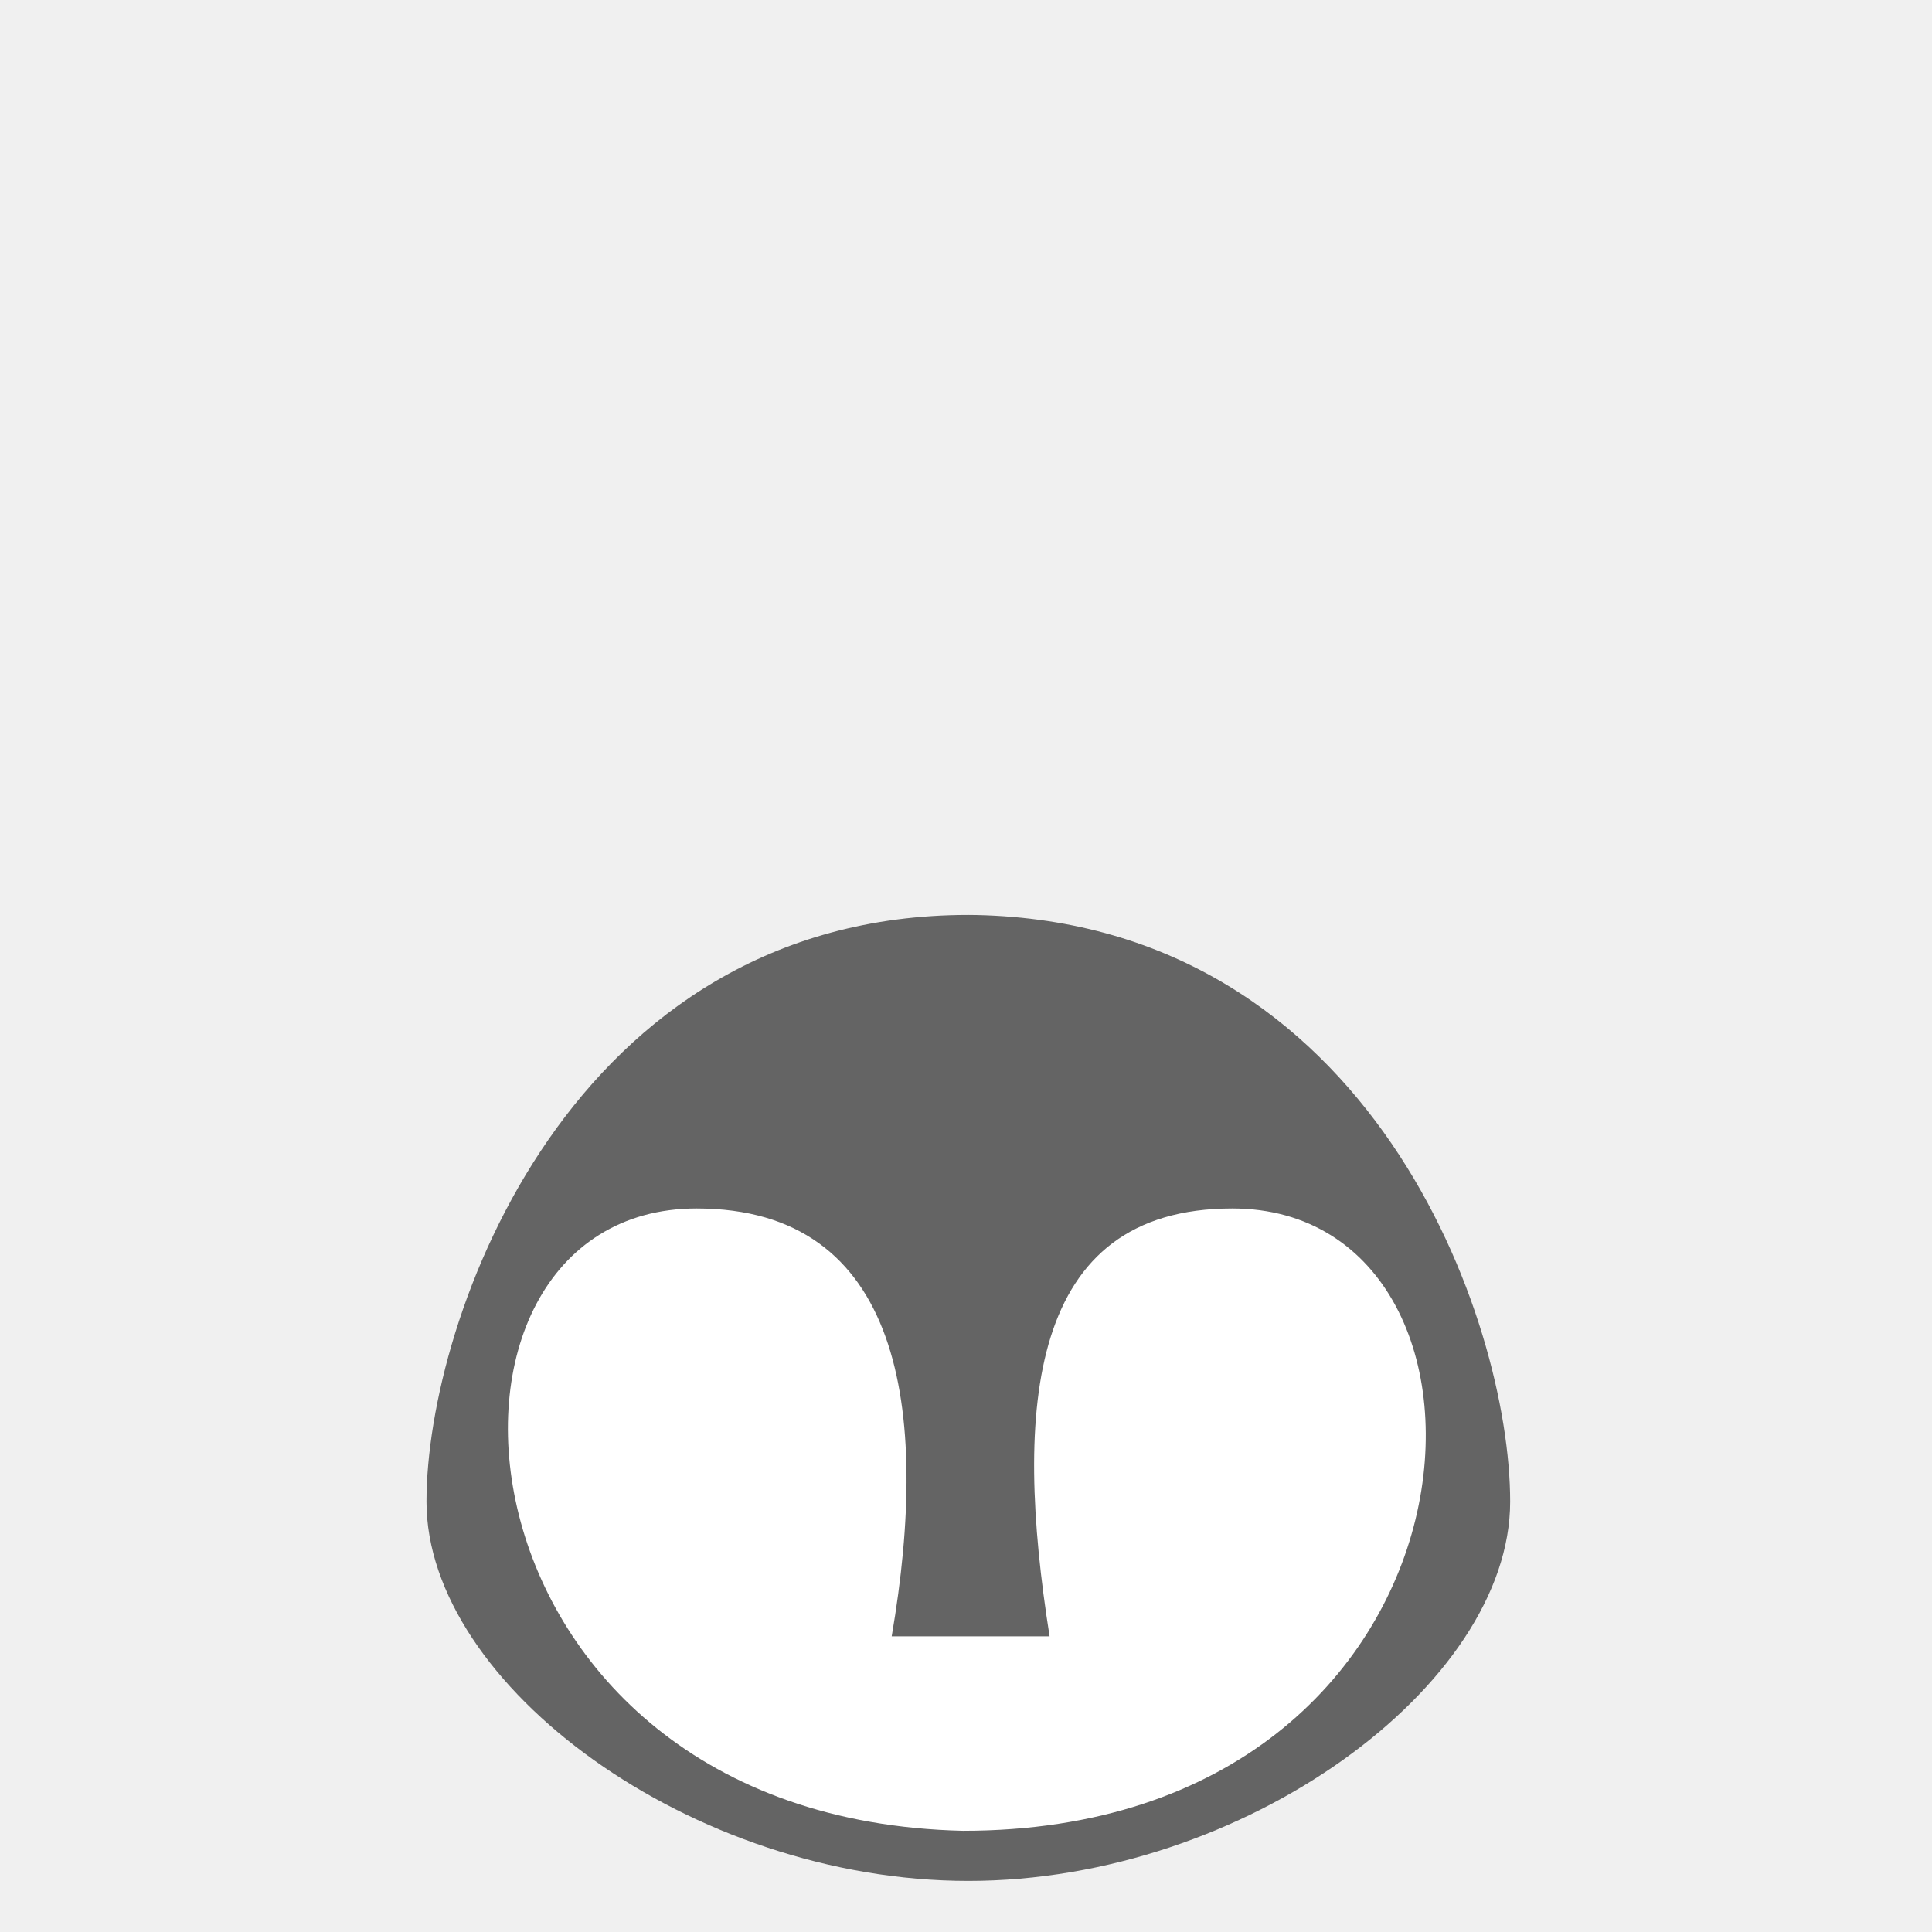
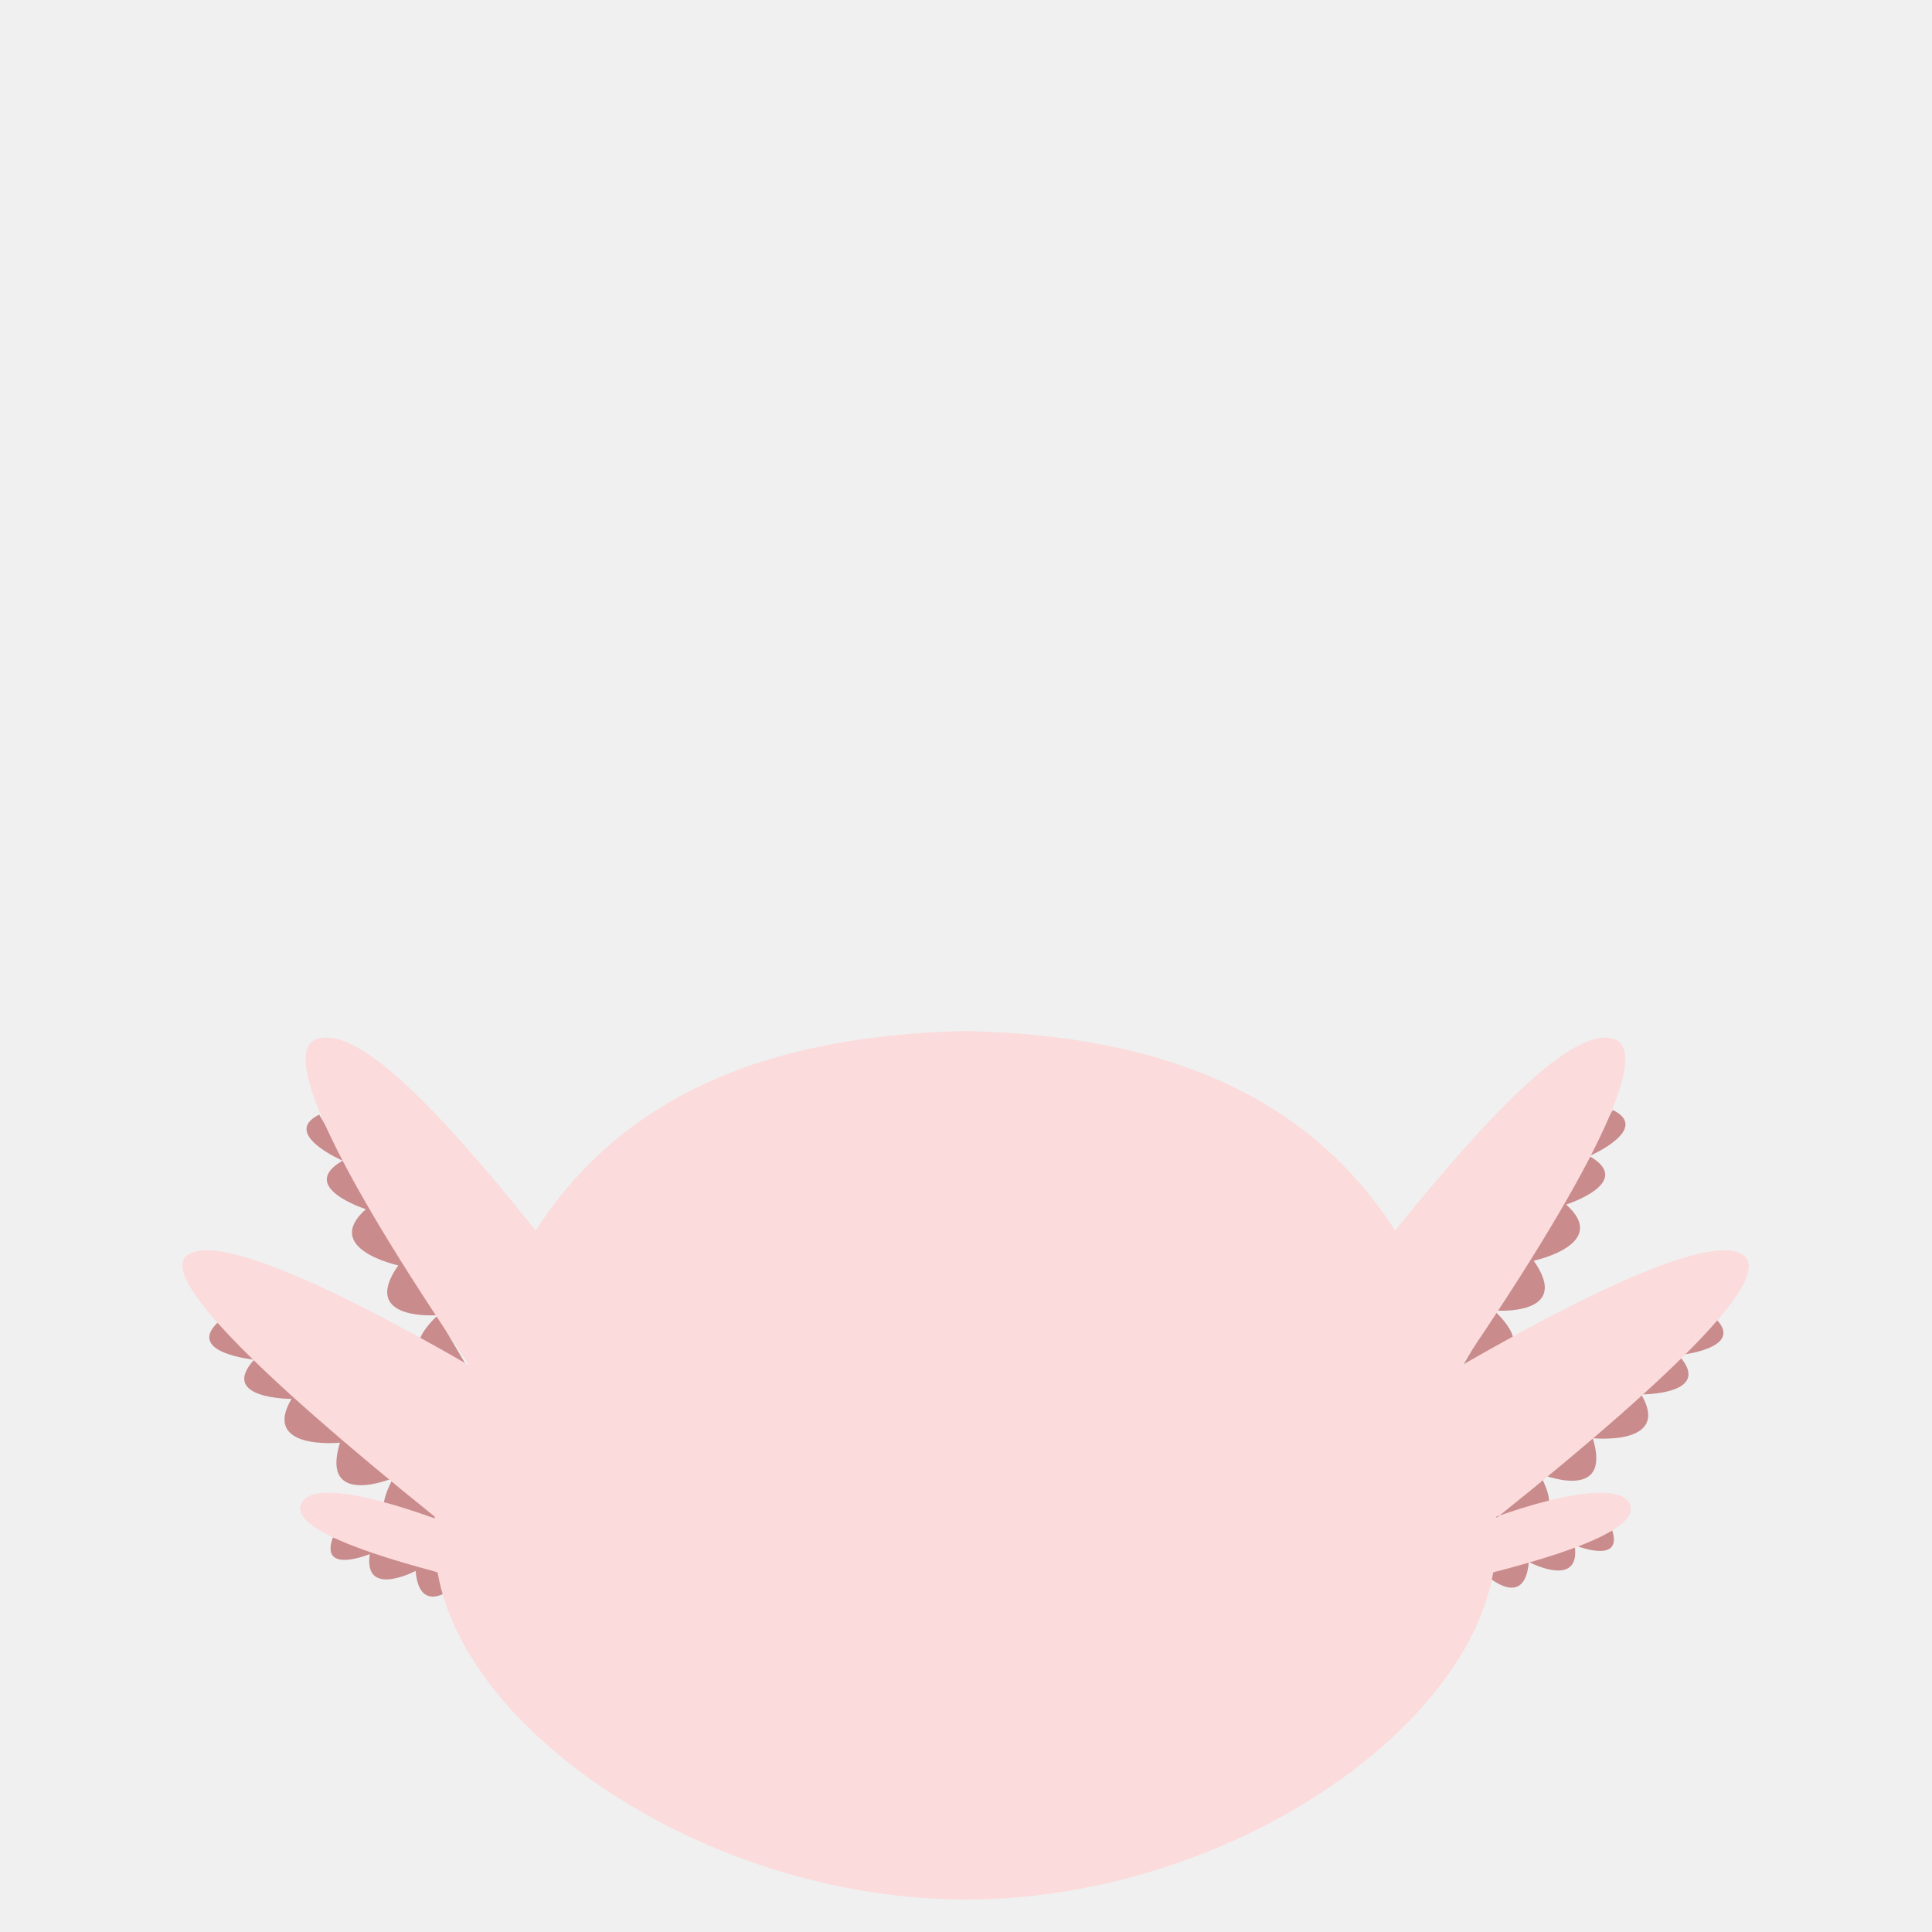
- <svg xmlns="http://www.w3.org/2000/svg" width="416px" height="416px" viewBox="0 0 416 416" version="1.1">
-   <g id="Penguin" stroke="none" stroke-width="1" fill="none" fill-rule="evenodd">
-     <g id="Head" transform="translate(91.8299, 197)">
-       <path d="M0,126.322 C0,86.843 31.171,0.02 116.67,0 L118.455,0.02 C203.52,1.911 233.34,87.237 233.34,126.322 C233.34,165.801 176.186,208 116.67,208 C57.154,208 0,165.801 0,126.322 Z" id="Face" fill="#646464" />
-       <path d="M58.17,63.209 C102.155,63.209 108.625,106.109 100.17,155.339 L134.17,155.339 C126.382,106.109 129.521,63.209 173.506,63.209 C239.484,63.209 232.026,197.209 115.506,197.209 C2.32,194.582 -7.148,63.209 58.17,63.209 Z" id="Marking" fill="#FFFFFF" />
+ <svg xmlns="http://www.w3.org/2000/svg" xmlns:xlink="http://www.w3.org/1999/xlink" width="416px" height="416px" viewBox="0 0 416 416" version="1.1">
+   <defs>
+     <path d="M167.065,186.989 C112.939,186.295 61.009,151.42 54.924,116.557 L54.327,116.364 C34.39,111.105 23.923,106.113 25.494,101.98 C27.134,97.666 37.441,98.902 54.327,104.938 L54.327,104.582 C14.91,72.832 -4.529,53.039 0.894,48.412 C6.25,43.841 27.934,52.51 61.767,72.003 C31.638,27.773 20.969,3.803 29.208,1.617 C37.541,-0.595 52.933,14.058 76.052,42.969 C93.856,15.321 123.786,0.965 168.706,0 C213.627,0.965 243.307,15.321 261.112,42.969 C283.465,15.197 299.789,-0.55 307.955,1.617 C316.194,3.803 305.525,27.773 275.396,72.003 C309.229,52.51 330.913,43.841 336.27,48.412 C341.803,53.134 323.992,71.976 282.836,104.938 L282.836,104.582 C299.126,98.855 310.062,97.752 311.669,101.98 C313.289,106.24 303.479,111.099 282.239,116.557 C276.092,151.772 223.42,187 168.706,187 L167.065,186.989 Z" id="path-1" />
+   </defs>
+   <g id="Axolotl" stroke="none" stroke-width="1" fill="none" fill-rule="evenodd">
+     <g id="Head" transform="translate(39.2903, 222)">
+       <g id="Gills" transform="translate(4.9111, 17)" fill="#C98B8C">
+         <path d="M270.799,55 C282.547,54.078 284.791,50.138 277.532,43.18 C277.532,43.18 294.552,44.571 286.042,32.466 C286.042,32.466 302.637,28.9 293.013,20.361 C293.013,20.361 307.961,15.607 298.024,9.922 C298.024,9.922 311.397,4.116 303.065,0" id="Left-Top" />
+         <path d="M284.871,94.324 C296.681,93.396 298.937,89.427 291.64,82.417 C291.64,82.417 308.748,83.818 300.194,71.624 C300.194,71.624 316.876,68.031 307.202,59.429 C307.202,59.429 322.227,54.64 312.239,48.913 C312.239,48.913 325.681,43.063 317.306,38.917" id="Left-Middle" transform="translate(302.4625, 66.6208) rotate(18) translate(-302.4625, -66.6208)" />
+         <path d="M280.839,108.098 C280.839,108.098 293.628,109.145 287.234,100.03 C287.234,100.03 299.703,97.345 292.472,90.915 C292.472,90.915 303.703,87.335 296.237,83.055" id="Left-Bottom" transform="translate(289.8188, 95.5947) rotate(40) translate(-289.8188, -95.5947)" />
+         <path d="M21.799,56 C33.547,55.078 35.791,51.138 28.532,44.18 C28.532,44.18 45.552,45.571 37.042,33.466 C37.042,33.466 53.637,29.9 44.013,21.361 C44.013,21.361 58.961,16.607 49.024,10.922 C49.024,10.922 62.397,5.116 54.065,1" id="Right-Top" transform="translate(39.2986, 28.5) scale(-1, 1) translate(-39.2986, -28.5)" />
+         <path d="M7.7,95.284 C19.509,94.355 21.765,90.386 14.468,83.376 C14.468,83.376 31.577,84.777 23.023,72.583 C23.023,72.583 39.704,68.99 30.03,60.388 C30.03,60.388 45.056,55.599 35.068,49.872 C35.068,49.872 48.51,44.022 40.134,39.876" id="Right-Middle" transform="translate(25.291, 67.5799) scale(-1, 1) rotate(18) translate(-25.291, -67.5799)" />
+         <path d="M31.481,110.016 C31.481,110.016 44.269,111.063 37.875,101.948 C37.875,101.948 50.344,99.263 43.113,92.833 C43.113,92.833 54.344,89.254 46.878,84.973" id="Right-Bottom" transform="translate(40.4604, 97.5128) scale(-1, 1) rotate(40) translate(-40.4604, -97.5128)" />
+       </g>
+       <mask id="mask-2" fill="white">
+         <use xlink:href="#path-1" />
+       </mask>
+       <use id="Face" fill="#FBDBDB" xlink:href="#path-1" />
    </g>
  </g>
</svg>
